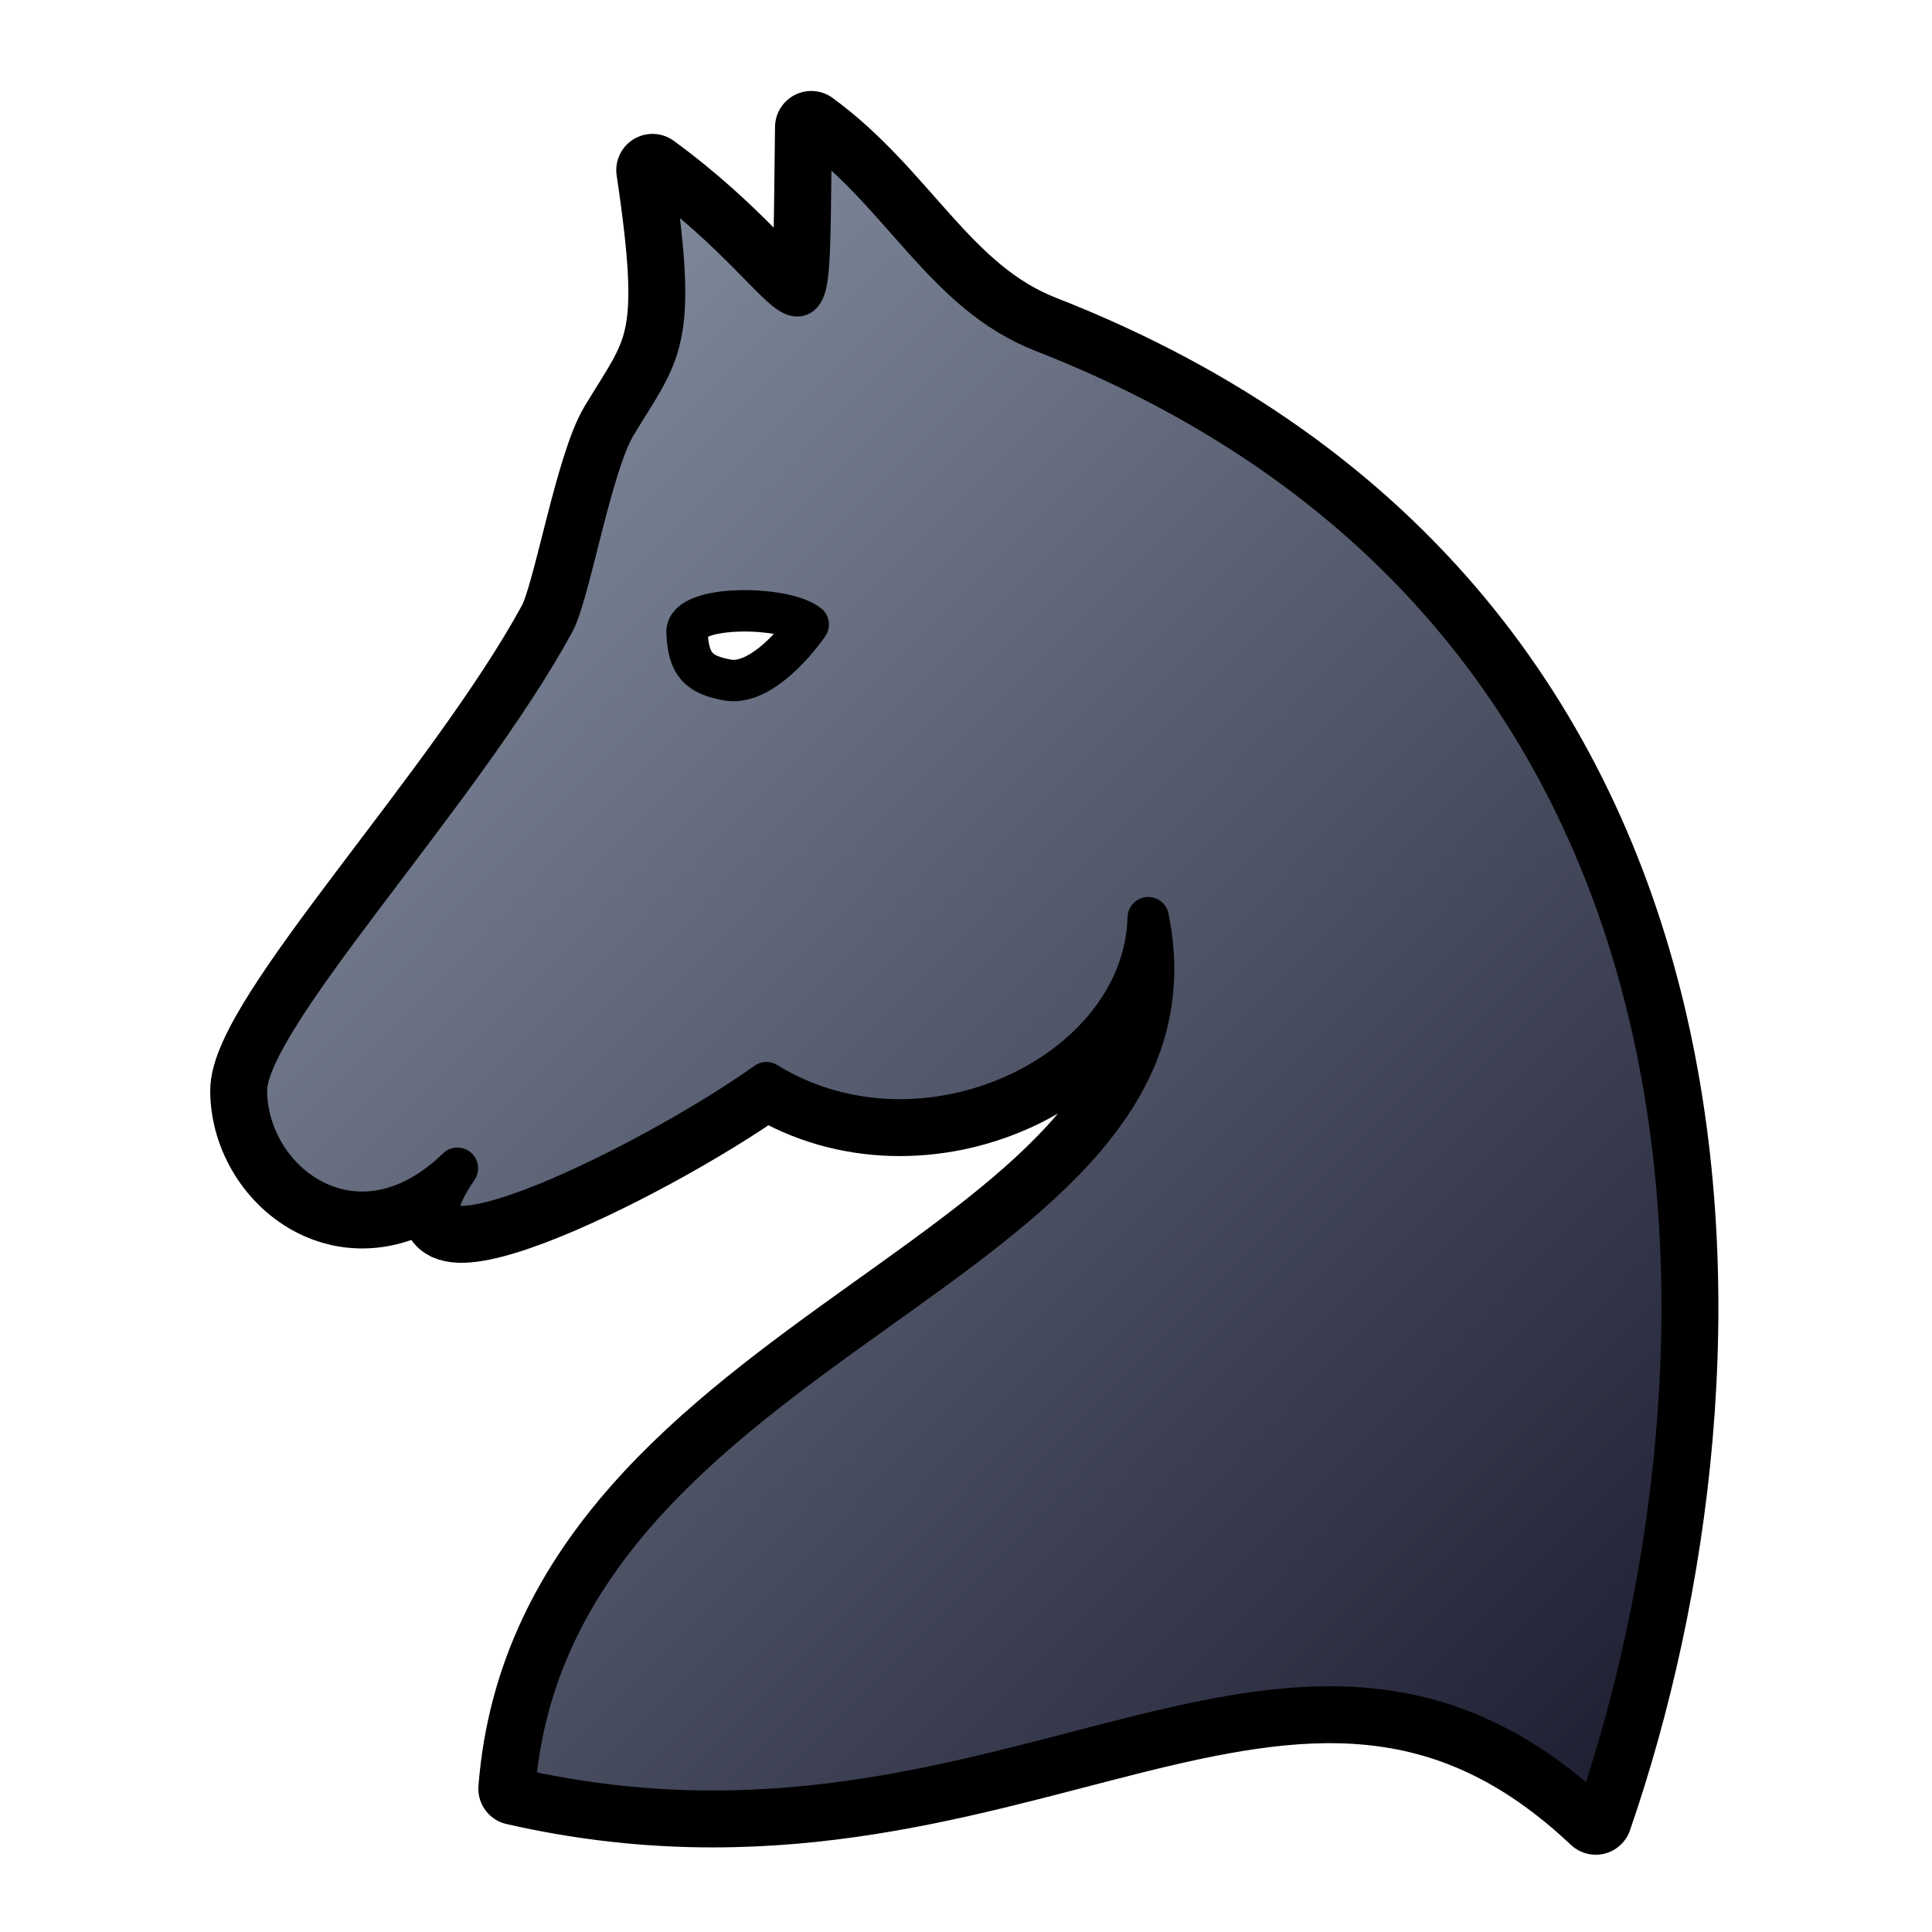
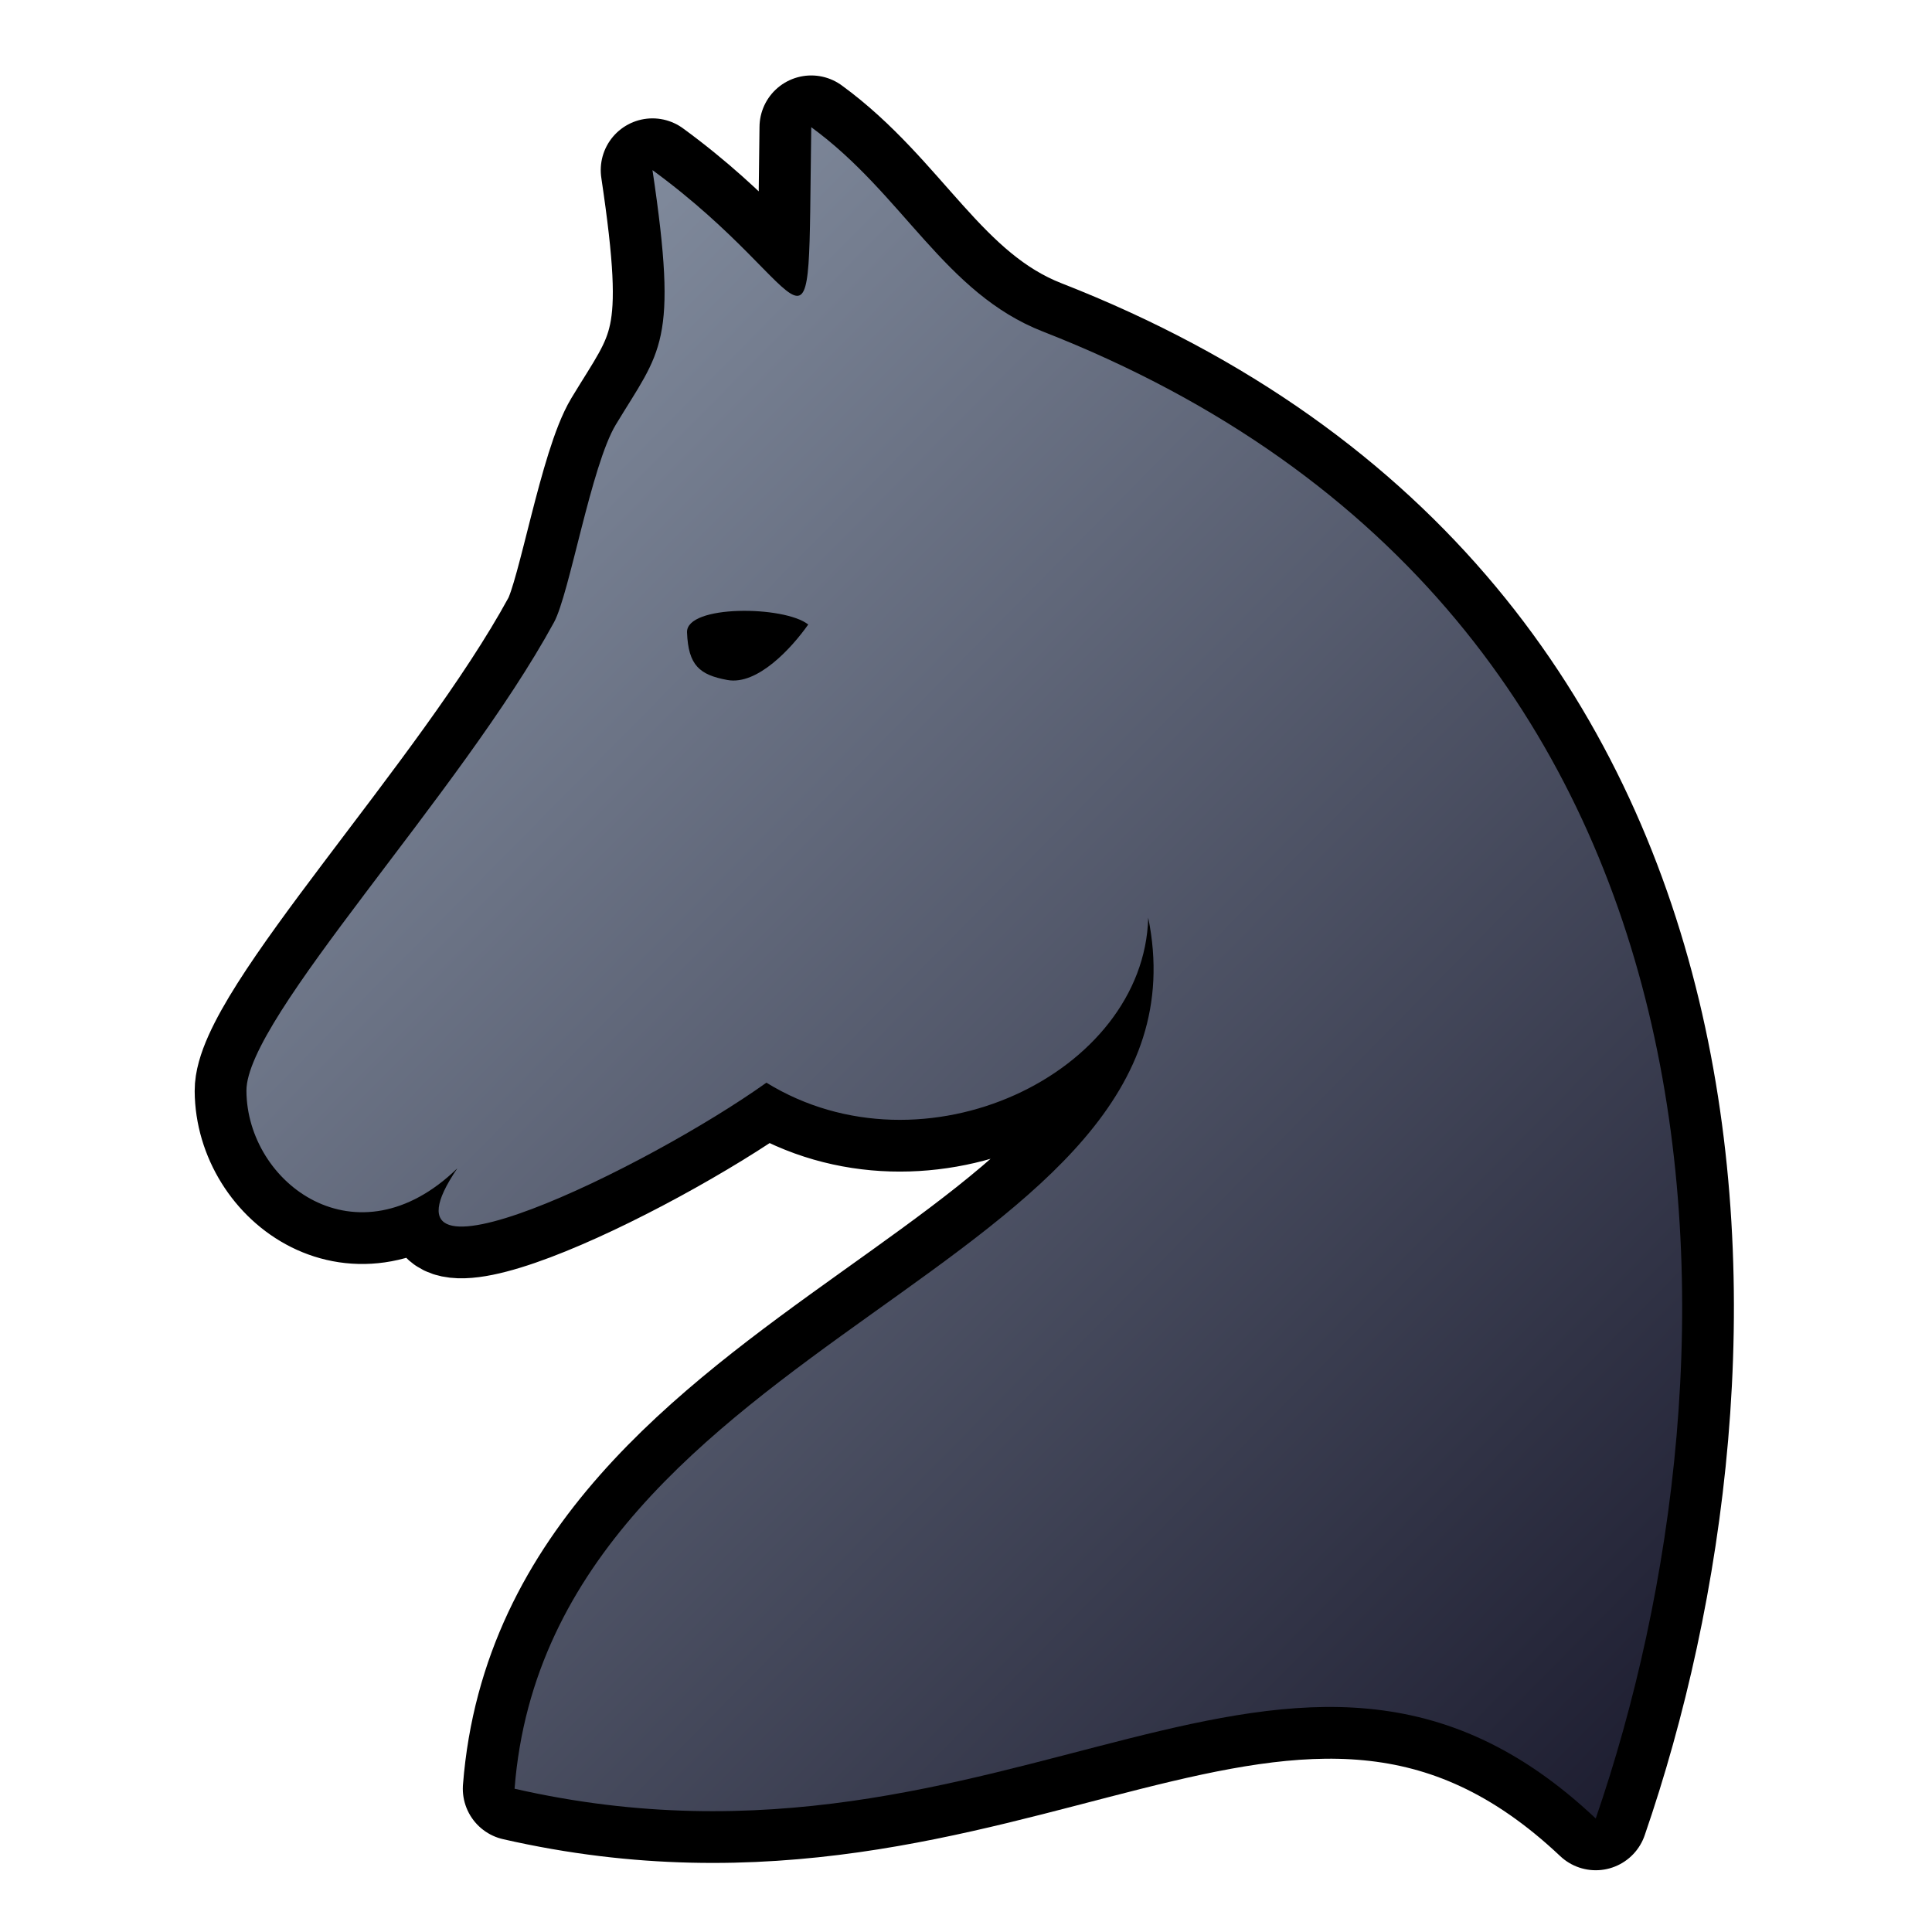
<svg xmlns="http://www.w3.org/2000/svg" xmlns:xlink="http://www.w3.org/1999/xlink" id="knight" width="700pt" height="700pt" version="1.0" viewBox="0 0 933.333 933.333">
-   <style id="style-base">.base{fill-opacity:1;fill-rule:evenodd;stroke-miterlimit:4;stroke-dasharray:none;stroke-linecap:round;stroke-linejoin:round;stroke-opacity:1}.stroke-color{stroke:#000}</style>
+   <style id="style-base">.base{fill-opacity:1;fill-rule:evenodd;stroke-miterlimit:4;stroke-dasharray:none;stroke-linecap:round;stroke-linejoin:round;stroke-opacity:1;paint-order:stroke fill}.stroke-color{stroke:#000}</style>
  <defs id="defs36222">
    <linearGradient id="fillGradient">
      <stop id="stop0" offset="0" style="stop-color:#7f899b;stop-opacity:1" />
      <stop id="stop1" offset="1" style="stop-color:#1c1c2f;stop-opacity:1" />
    </linearGradient>
    <linearGradient xlink:href="#fillGradient" id="main-gradient" x1="163.677" x2="741.164" y1="244.156" y2="814.156" gradientTransform="matrix(1.10882 0 0 1.10882 -23.077 -23.377)" gradientUnits="userSpaceOnUse" />
  </defs>
-   <path id="boundary" d="M391.91 61.45c-1.872 129.02 4.719 80.296-76.698 20.736 12.565 84.162 4.036 86.935-17.714 122.95-11.903 19.71-22.394 81.77-29.842 95.449-45.132 82.89-148.785 191.103-148.607 226.381.227 44.656 53.337 84.63 101.92 37.407-45.452 66.536 91.773-.302 149.28-41.341 76.122 46.86 182.47-4.418 184.447-79.712 34.64 170.31-288.835 199.89-306.114 420.796 241.083 55.034 375.362-124.27 522.306 14.384 75.118-217.801 82.05-581.866-267.162-718.365-47.462-18.553-67.401-66.275-111.817-98.685Z" class="base stroke-color" style="fill:none;stroke-width:35" />
-   <path id="main" d="M391.91 61.45c-1.872 129.02 4.719 80.296-76.698 20.736 12.565 84.162 4.036 86.935-17.714 122.95-11.903 19.71-22.394 81.77-29.842 95.449-45.132 82.89-148.785 191.103-148.607 226.381.227 44.656 53.337 84.63 101.92 37.407-45.452 66.536 91.773-.302 149.28-41.341 76.122 46.86 182.47-4.418 184.447-79.712 34.64 170.31-288.835 199.89-306.114 420.796 241.083 55.034 375.362-124.27 522.306 14.384 75.118-217.801 82.05-581.866-267.162-718.365-47.462-18.553-67.401-66.275-111.817-98.685Zm-1.458 240.252c-7.892 11.198-24.49 29.475-39.052 26.8-13.465-2.475-18.883-7.04-19.504-22.984-.523-13.426 47.048-12.993 58.556-3.816z" class="base stroke-color" style="fill:url(#main-gradient);stroke-width:20" />
+   <path id="boundary" d="M391.91 61.45c-1.872 129.02 4.719 80.296-76.698 20.736 12.565 84.162 4.036 86.935-17.714 122.95-11.903 19.71-22.394 81.77-29.842 95.449-45.132 82.89-148.785 191.103-148.607 226.381.227 44.656 53.337 84.63 101.92 37.407-45.452 66.536 91.773-.302 149.28-41.341 76.122 46.86 182.47-4.418 184.447-79.712 34.64 170.31-288.835 199.89-306.114 420.796 241.083 55.034 375.362-124.27 522.306 14.384 75.118-217.801 82.05-581.866-267.162-718.365-47.462-18.553-67.401-66.275-111.817-98.685Z" class="base stroke-color" style="fill:none;stroke-width:50" />
+   <path id="main" d="M391.91 61.45c-1.872 129.02 4.719 80.296-76.698 20.736 12.565 84.162 4.036 86.935-17.714 122.95-11.903 19.71-22.394 81.77-29.842 95.449-45.132 82.89-148.785 191.103-148.607 226.381.227 44.656 53.337 84.63 101.92 37.407-45.452 66.536 91.773-.302 149.28-41.341 76.122 46.86 182.47-4.418 184.447-79.712 34.64 170.31-288.835 199.89-306.114 420.796 241.083 55.034 375.362-124.27 522.306 14.384 75.118-217.801 82.05-581.866-267.162-718.365-47.462-18.553-67.401-66.275-111.817-98.685Zm-1.458 240.252c-7.892 11.198-24.49 29.475-39.052 26.8-13.465-2.475-18.883-7.04-19.504-22.984-.523-13.426 47.048-12.993 58.556-3.816z" class="base stroke-color" style="fill:url(#main-gradient);stroke-width:40" />
</svg>
